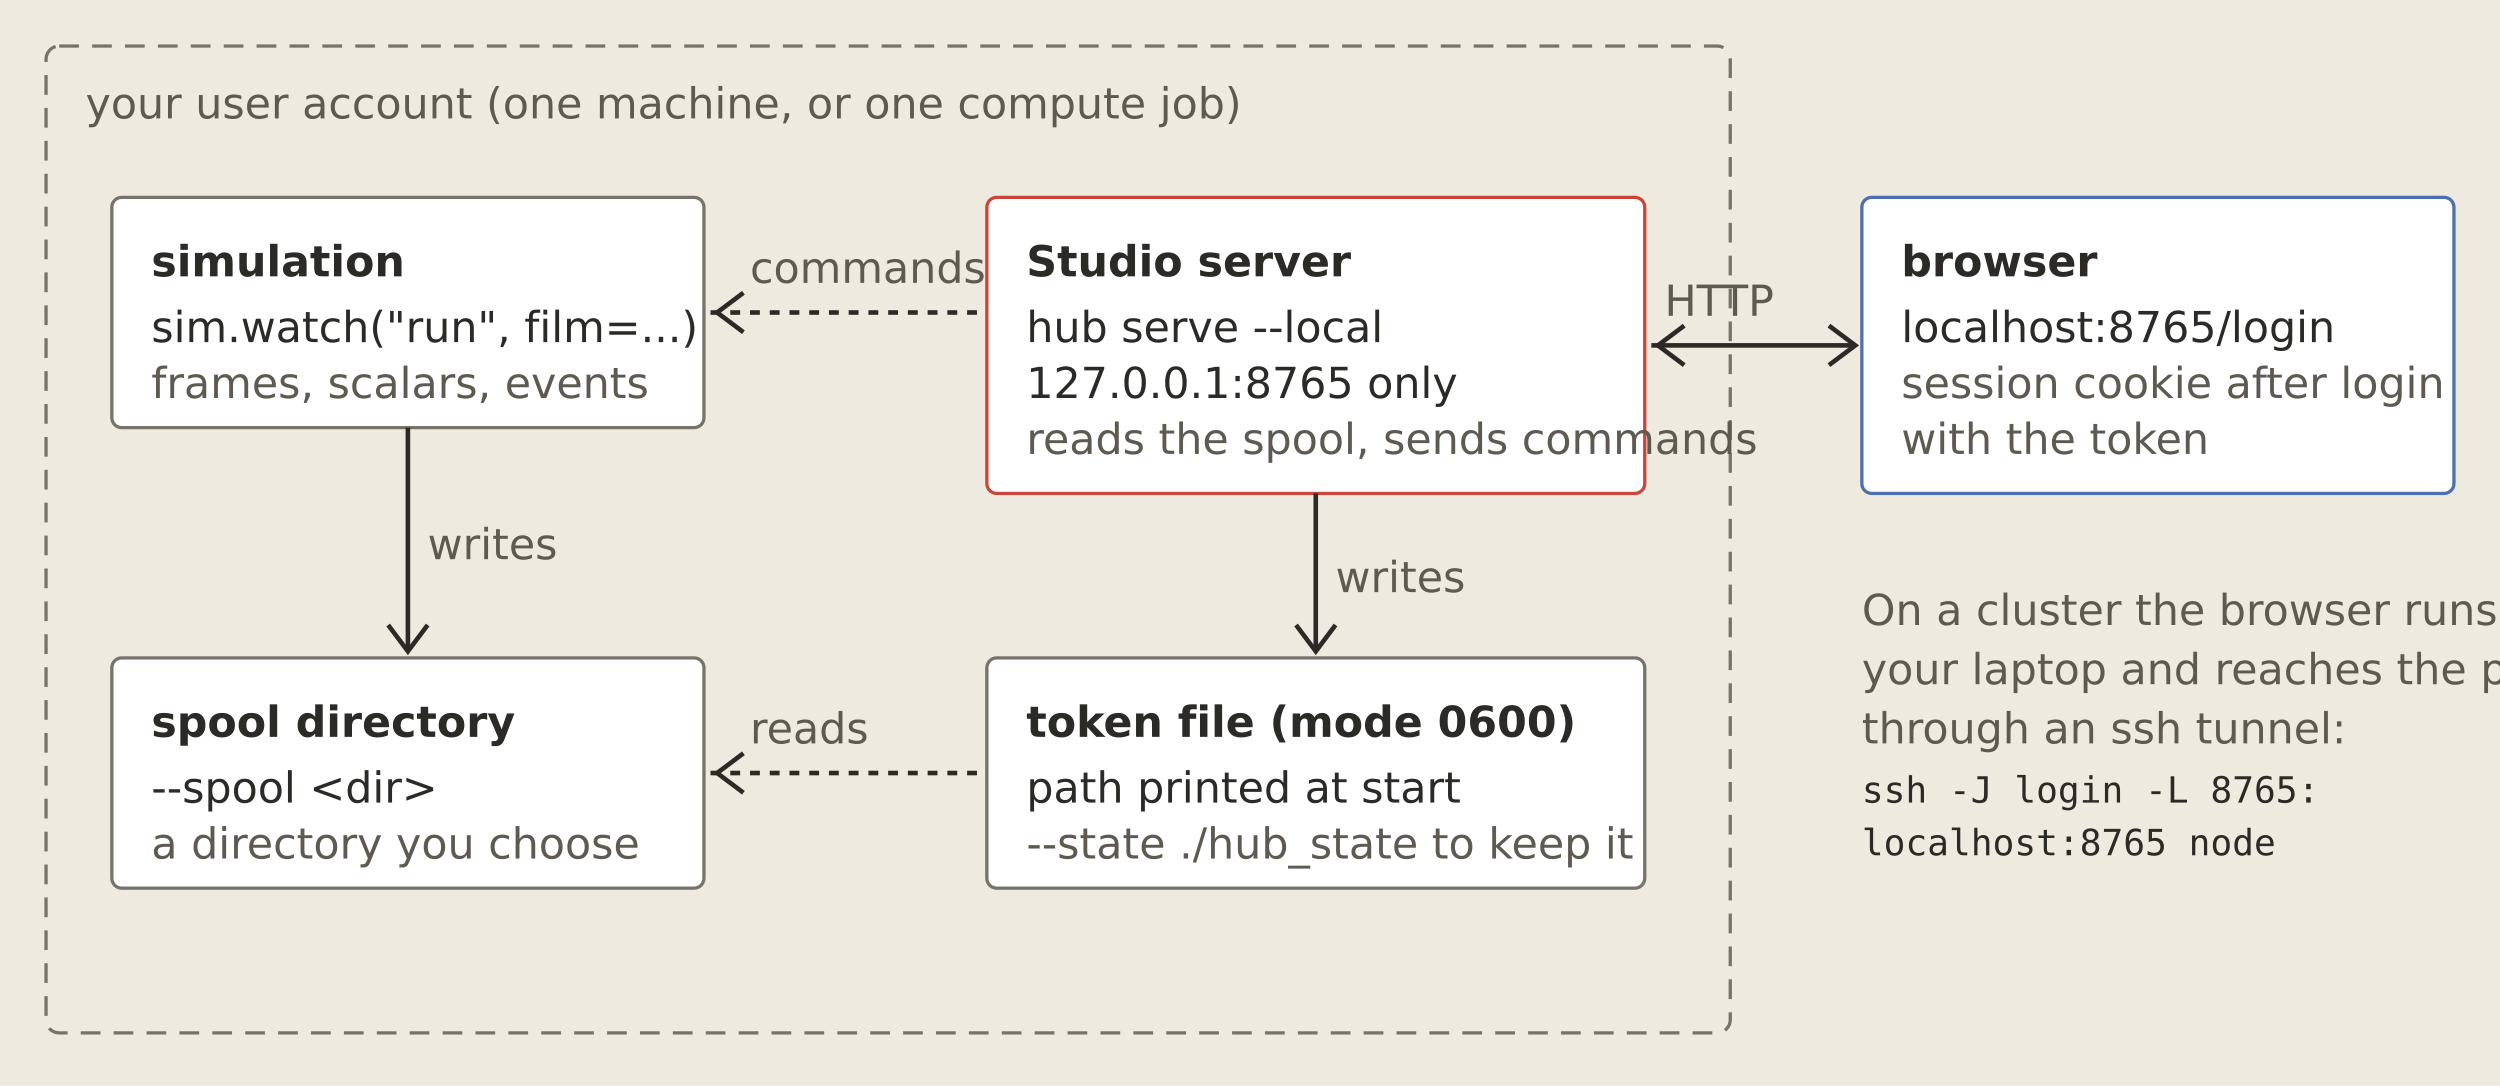
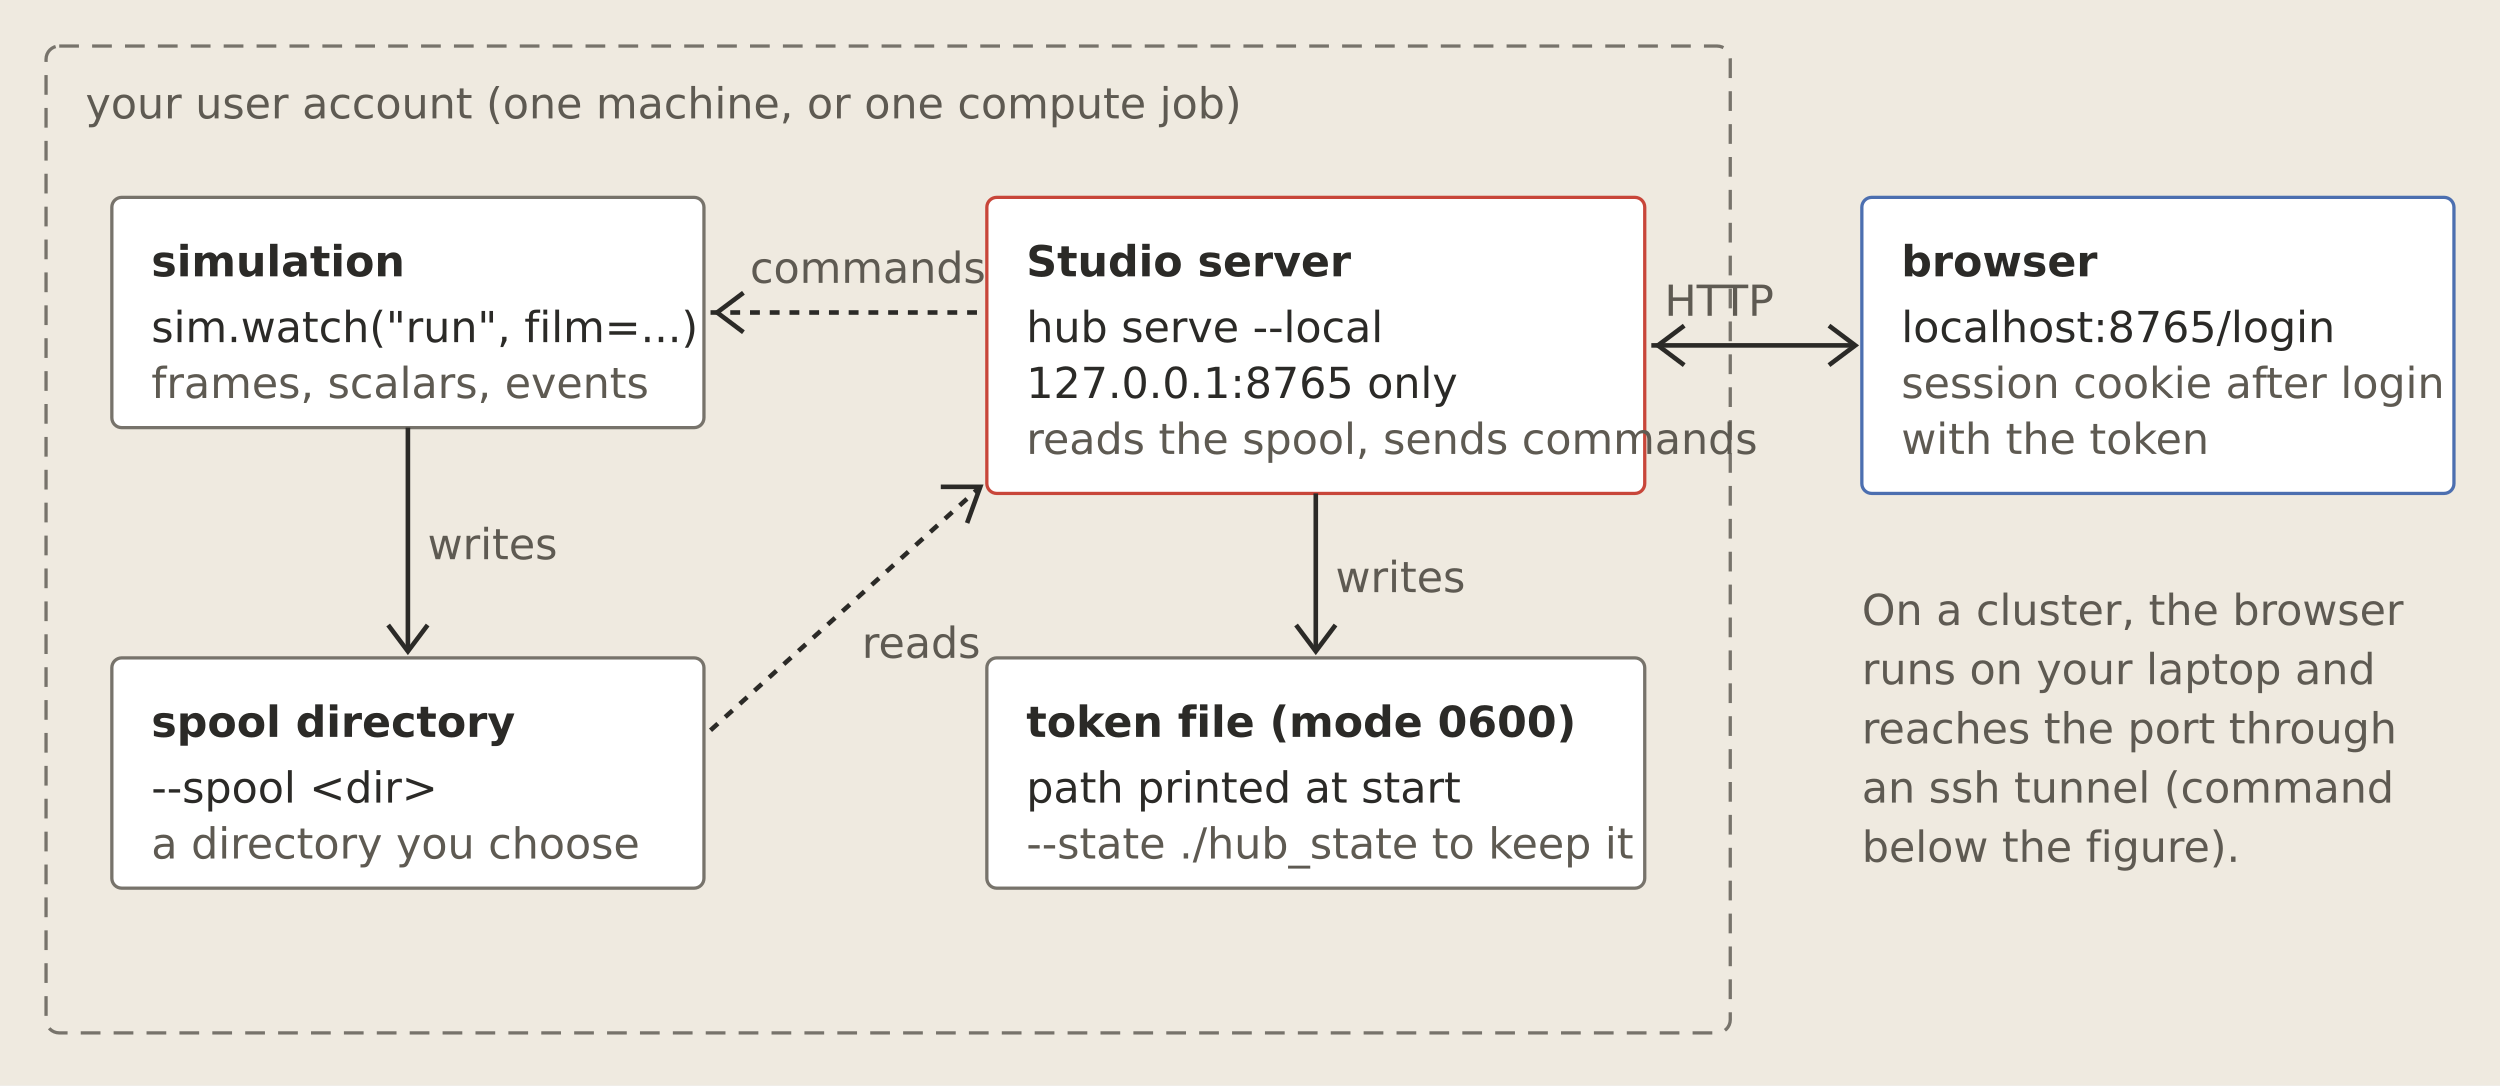
<svg xmlns="http://www.w3.org/2000/svg" viewBox="0 0 760 330" font-family="IBM Plex Sans, DejaVu Sans, Arial, sans-serif" font-size="13">
  <rect x="0" y="0" width="760" height="330" fill="#EFEAE0" />
  <rect x="14" y="14" width="512" height="300" rx="4" fill="none" stroke="#77736B" stroke-dasharray="6 4" />
  <text x="26" y="36" fill="#5E5A52">your user account (one machine, or one compute job)</text>
  <rect x="34" y="60" width="180" height="70" rx="3" fill="#FFFFFF" stroke="#77736B" />
  <text x="46" y="84" fill="#2B2A27" font-weight="600">simulation</text>
  <text x="46" y="104" fill="#2B2A27">sim.watch("run", film=...)</text>
  <text x="46" y="121" fill="#5E5A52">frames, scalars, events</text>
  <rect x="34" y="200" width="180" height="70" rx="3" fill="#FFFFFF" stroke="#77736B" />
  <text x="46" y="224" fill="#2B2A27" font-weight="600">spool directory</text>
  <text x="46" y="244" fill="#2B2A27">--spool &lt;dir&gt;</text>
  <text x="46" y="261" fill="#5E5A52">a directory you choose</text>
  <rect x="300" y="60" width="200" height="90" rx="3" fill="#FFFFFF" stroke="#C8463A" />
  <text x="312" y="84" fill="#2B2A27" font-weight="600">Studio server</text>
  <text x="312" y="104" fill="#2B2A27">hub serve --local</text>
  <text x="312" y="121" fill="#2B2A27">127.0.0.1:8765 only</text>
  <text x="312" y="138" fill="#5E5A52">reads the spool, sends commands</text>
  <rect x="300" y="200" width="200" height="70" rx="3" fill="#FFFFFF" stroke="#77736B" />
  <text x="312" y="224" fill="#2B2A27" font-weight="600">token file (mode 0600)</text>
  <text x="312" y="244" fill="#2B2A27">path printed at start</text>
  <text x="312" y="261" fill="#5E5A52">--state ./hub_state to keep it</text>
  <rect x="566" y="60" width="180" height="90" rx="3" fill="#FFFFFF" stroke="#4C6FB0" />
  <text x="578" y="84" fill="#2B2A27" font-weight="600">browser</text>
  <text x="578" y="104" fill="#2B2A27">localhost:8765/login</text>
  <text x="578" y="121" fill="#5E5A52">session cookie after login</text>
  <text x="578" y="138" fill="#5E5A52">with the token</text>
  <g stroke="#2B2A27" stroke-width="1.4" fill="none">
    <path d="M124 130 V198" />
    <path d="M118 190 l6 8 l6 -8" />
-     <path d="M216 235 H298" stroke-dasharray="3 3" />
-     <path d="M226 229 l-8 6 l8 6" />
+     <path d="M216 222 L298 148" stroke-dasharray="3 3" />
+     <path d="M286 148 l12 0 l-4 11" />
    <path d="M400 150 V198" />
    <path d="M394 190 l6 8 l6 -8" />
    <path d="M502 105 H564" />
    <path d="M512 99 l-8 6 l8 6" />
    <path d="M556 99 l8 6 l-8 6" />
    <path d="M216 95 H298" stroke-dasharray="3 3" />
    <path d="M226 89 l-8 6 l8 6" />
  </g>
  <text x="130" y="170" fill="#5E5A52">writes</text>
-   <text x="228" y="226" fill="#5E5A52">reads</text>
+   <text x="262" y="200" fill="#5E5A52">reads</text>
  <text x="228" y="86" fill="#5E5A52">commands</text>
  <text x="406" y="180" fill="#5E5A52">writes</text>
  <text x="506" y="96" fill="#5E5A52">HTTP</text>
-   <text x="566" y="190" fill="#5E5A52">On a cluster the browser runs on</text>
-   <text x="566" y="208" fill="#5E5A52">your laptop and reaches the port</text>
-   <text x="566" y="226" fill="#5E5A52">through an ssh tunnel:</text>
-   <text x="566" y="244" fill="#2B2A27" font-family="JetBrains Mono, DejaVu Sans Mono, monospace" font-size="11">ssh -J login -L 8765:</text>
-   <text x="566" y="260" fill="#2B2A27" font-family="JetBrains Mono, DejaVu Sans Mono, monospace" font-size="11">localhost:8765 node</text>
+   <text x="566" y="190" fill="#5E5A52">On a cluster, the browser</text>
+   <text x="566" y="208" fill="#5E5A52">runs on your laptop and</text>
+   <text x="566" y="226" fill="#5E5A52">reaches the port through</text>
+   <text x="566" y="244" fill="#5E5A52">an ssh tunnel (command</text>
+   <text x="566" y="262" fill="#5E5A52">below the figure).</text>
</svg>
